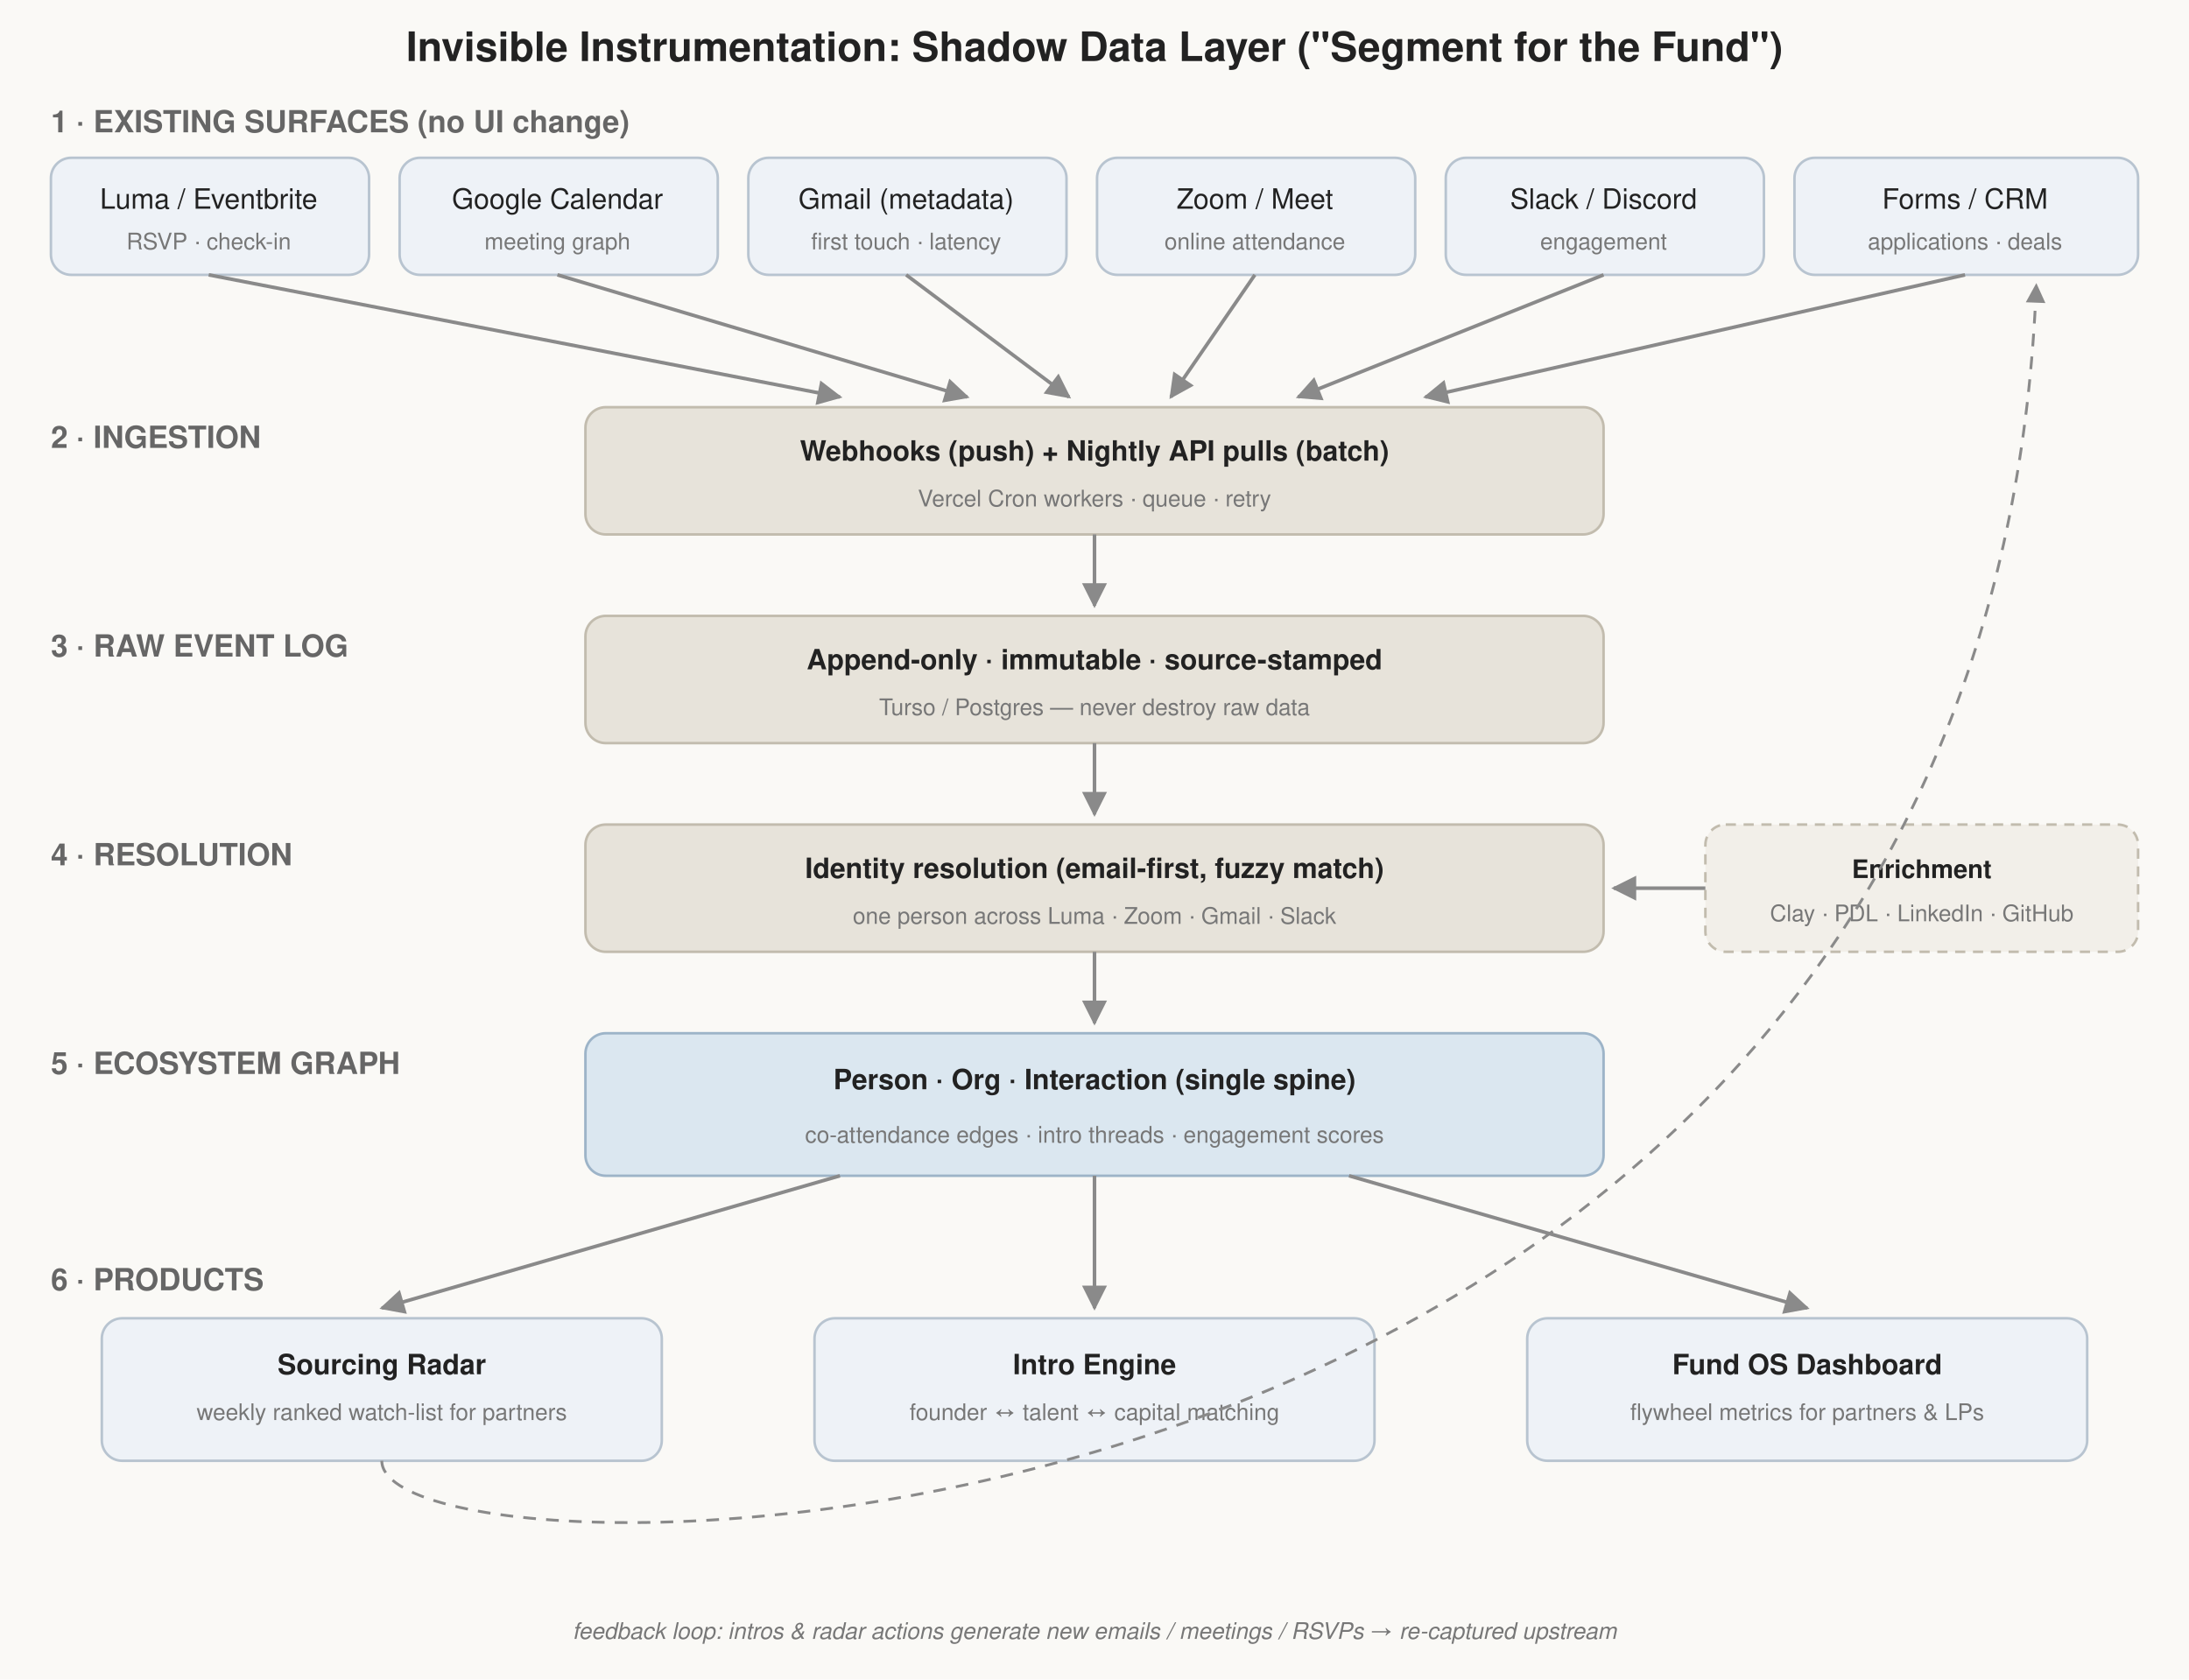
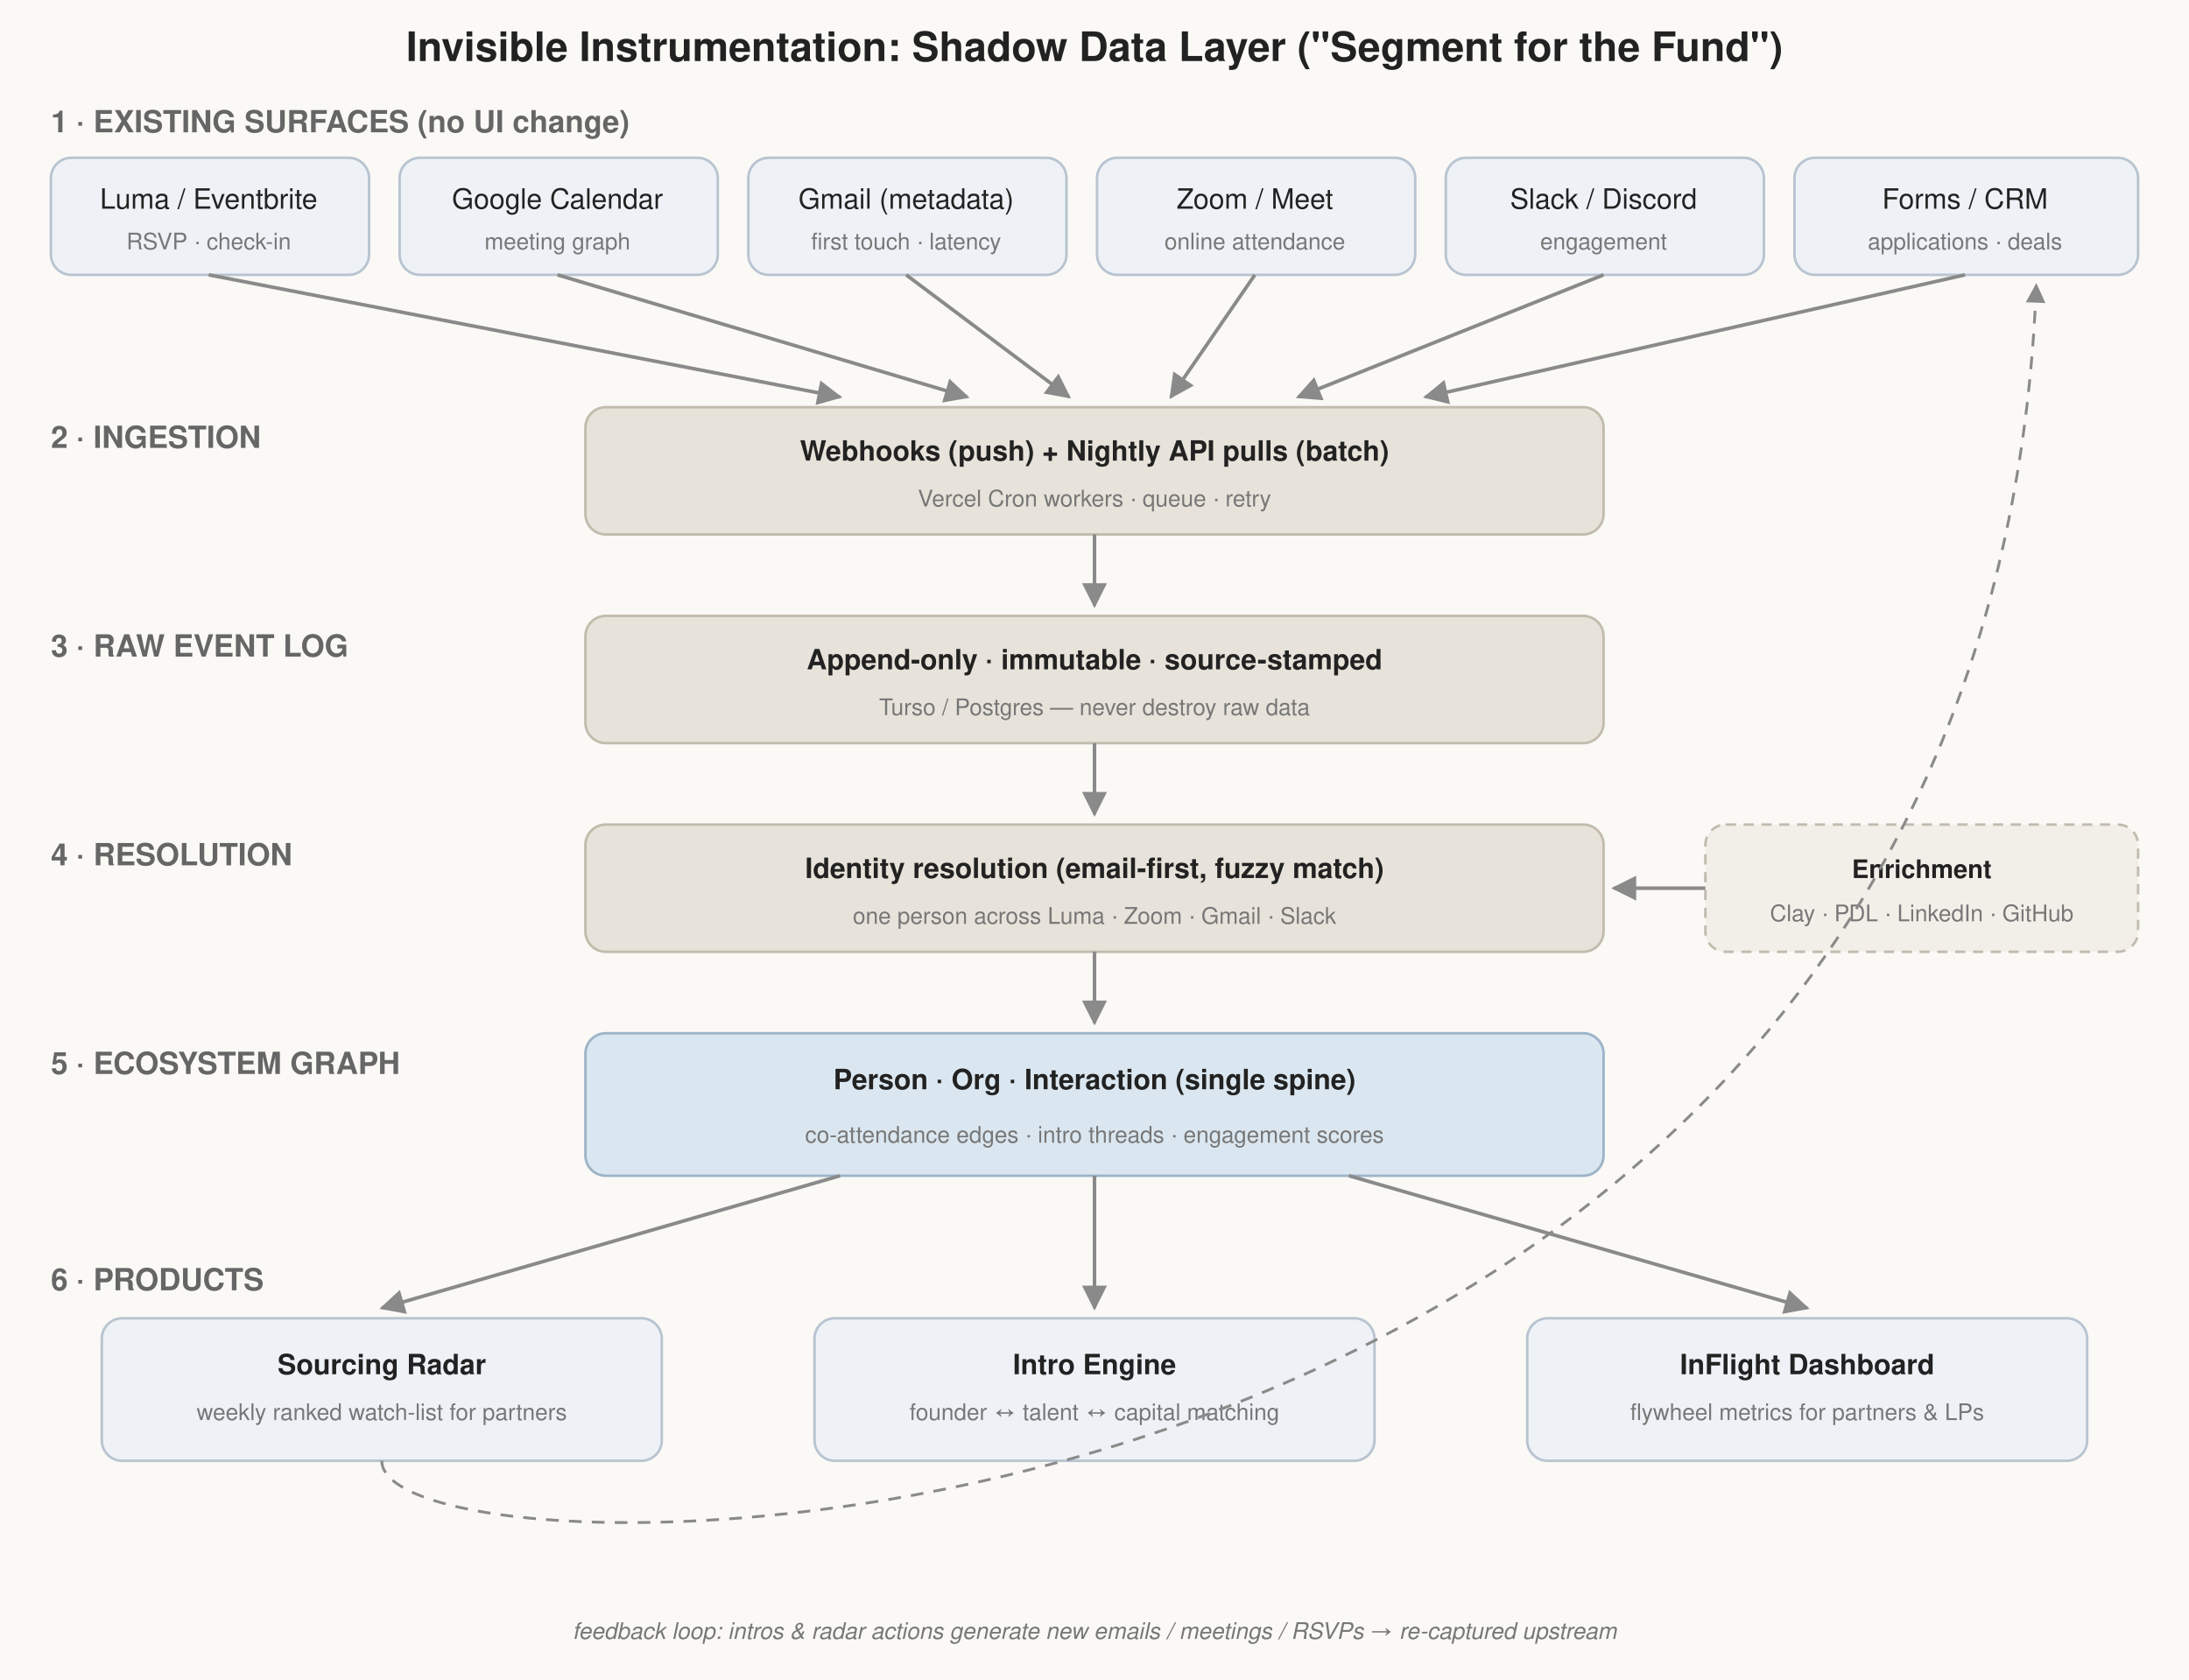
<svg xmlns="http://www.w3.org/2000/svg" viewBox="0 0 860 660" font-family="Helvetica, Arial, sans-serif">
  <rect width="860" height="660" fill="#faf9f6" />
  <defs>
    <marker id="arrow" viewBox="0 0 10 10" refX="9" refY="5" markerWidth="7" markerHeight="7" orient="auto-start-reverse">
      <path d="M 0 0 L 10 5 L 0 10 z" fill="#8a8a8a" />
    </marker>
  </defs>
  <text x="430" y="24" text-anchor="middle" font-size="16" font-weight="700" fill="#222">Invisible Instrumentation: Shadow Data Layer ("Segment for the Fund")</text>
  <text x="20" y="52" font-size="12" font-weight="700" fill="#666">1 · EXISTING SURFACES (no UI change)</text>
  <g font-size="11" fill="#222">
    <rect x="20" y="62" width="125" height="46" rx="8" fill="#eef2f7" stroke="#b8c4d0" />
    <text x="82" y="82" text-anchor="middle">Luma / Eventbrite</text>
    <text x="82" y="98" text-anchor="middle" font-size="9" fill="#777">RSVP · check-in</text>
    <rect x="157" y="62" width="125" height="46" rx="8" fill="#eef2f7" stroke="#b8c4d0" />
    <text x="219" y="82" text-anchor="middle">Google Calendar</text>
    <text x="219" y="98" text-anchor="middle" font-size="9" fill="#777">meeting graph</text>
    <rect x="294" y="62" width="125" height="46" rx="8" fill="#eef2f7" stroke="#b8c4d0" />
    <text x="356" y="82" text-anchor="middle">Gmail (metadata)</text>
    <text x="356" y="98" text-anchor="middle" font-size="9" fill="#777">first touch · latency</text>
    <rect x="431" y="62" width="125" height="46" rx="8" fill="#eef2f7" stroke="#b8c4d0" />
    <text x="493" y="82" text-anchor="middle">Zoom / Meet</text>
    <text x="493" y="98" text-anchor="middle" font-size="9" fill="#777">online attendance</text>
    <rect x="568" y="62" width="125" height="46" rx="8" fill="#eef2f7" stroke="#b8c4d0" />
    <text x="630" y="82" text-anchor="middle">Slack / Discord</text>
    <text x="630" y="98" text-anchor="middle" font-size="9" fill="#777">engagement</text>
    <rect x="705" y="62" width="135" height="46" rx="8" fill="#eef2f7" stroke="#b8c4d0" />
    <text x="772" y="82" text-anchor="middle">Forms / CRM</text>
    <text x="772" y="98" text-anchor="middle" font-size="9" fill="#777">applications · deals</text>
  </g>
  <g stroke="#8a8a8a" stroke-width="1.4" marker-end="url(#arrow)">
    <line x1="82" y1="108" x2="330" y2="156" />
    <line x1="219" y1="108" x2="380" y2="156" />
    <line x1="356" y1="108" x2="420" y2="156" />
    <line x1="493" y1="108" x2="460" y2="156" />
    <line x1="630" y1="108" x2="510" y2="156" />
    <line x1="772" y1="108" x2="560" y2="156" />
  </g>
  <text x="20" y="176" font-size="12" font-weight="700" fill="#666">2 · INGESTION</text>
  <rect x="230" y="160" width="400" height="50" rx="8" fill="#e7e3da" stroke="#c2bcae" />
  <text x="430" y="181" text-anchor="middle" font-size="11" font-weight="600" fill="#222">Webhooks (push) + Nightly API pulls (batch)</text>
  <text x="430" y="199" text-anchor="middle" font-size="9" fill="#777">Vercel Cron workers · queue · retry</text>
  <line x1="430" y1="210" x2="430" y2="238" stroke="#8a8a8a" stroke-width="1.4" marker-end="url(#arrow)" />
  <text x="20" y="258" font-size="12" font-weight="700" fill="#666">3 · RAW EVENT LOG</text>
  <rect x="230" y="242" width="400" height="50" rx="8" fill="#e7e3da" stroke="#c2bcae" />
  <text x="430" y="263" text-anchor="middle" font-size="11" font-weight="600" fill="#222">Append-only · immutable · source-stamped</text>
  <text x="430" y="281" text-anchor="middle" font-size="9" fill="#777">Turso / Postgres — never destroy raw data</text>
  <line x1="430" y1="292" x2="430" y2="320" stroke="#8a8a8a" stroke-width="1.4" marker-end="url(#arrow)" />
  <text x="20" y="340" font-size="12" font-weight="700" fill="#666">4 · RESOLUTION</text>
  <rect x="230" y="324" width="400" height="50" rx="8" fill="#e7e3da" stroke="#c2bcae" />
  <text x="430" y="345" text-anchor="middle" font-size="11" font-weight="600" fill="#222">Identity resolution (email-first, fuzzy match)</text>
  <text x="430" y="363" text-anchor="middle" font-size="9" fill="#777">one person across Luma · Zoom · Gmail · Slack</text>
  <rect x="670" y="324" width="170" height="50" rx="8" fill="#f2efe9" stroke="#c2bcae" stroke-dasharray="4 3" />
  <text x="755" y="345" text-anchor="middle" font-size="10" font-weight="600" fill="#222">Enrichment</text>
  <text x="755" y="362" text-anchor="middle" font-size="9" fill="#777">Clay · PDL · LinkedIn · GitHub</text>
  <line x1="670" y1="349" x2="634" y2="349" stroke="#8a8a8a" stroke-width="1.4" marker-end="url(#arrow)" />
  <line x1="430" y1="374" x2="430" y2="402" stroke="#8a8a8a" stroke-width="1.4" marker-end="url(#arrow)" />
  <text x="20" y="422" font-size="12" font-weight="700" fill="#666">5 · ECOSYSTEM GRAPH</text>
  <rect x="230" y="406" width="400" height="56" rx="8" fill="#dbe7f0" stroke="#9db4c8" />
  <text x="430" y="428" text-anchor="middle" font-size="11" font-weight="700" fill="#222">Person · Org · Interaction (single spine)</text>
  <text x="430" y="449" text-anchor="middle" font-size="9" fill="#777">co-attendance edges · intro threads · engagement scores</text>
  <g stroke="#8a8a8a" stroke-width="1.4" marker-end="url(#arrow)">
    <line x1="330" y1="462" x2="150" y2="514" />
    <line x1="430" y1="462" x2="430" y2="514" />
    <line x1="530" y1="462" x2="710" y2="514" />
  </g>
  <text x="20" y="507" font-size="12" font-weight="700" fill="#666">6 · PRODUCTS</text>
  <g font-size="11" fill="#222">
    <rect x="40" y="518" width="220" height="56" rx="8" fill="#eef2f7" stroke="#b8c4d0" />
    <text x="150" y="540" text-anchor="middle" font-weight="600">Sourcing Radar</text>
    <text x="150" y="558" text-anchor="middle" font-size="9" fill="#777">weekly ranked watch-list for partners</text>
    <rect x="320" y="518" width="220" height="56" rx="8" fill="#eef2f7" stroke="#b8c4d0" />
    <text x="430" y="540" text-anchor="middle" font-weight="600">Intro Engine</text>
    <text x="430" y="558" text-anchor="middle" font-size="9" fill="#777">founder ↔ talent ↔ capital matching</text>
    <rect x="600" y="518" width="220" height="56" rx="8" fill="#eef2f7" stroke="#b8c4d0" />
-     <text x="710" y="540" text-anchor="middle" font-weight="600">Fund OS Dashboard</text>
+     <text x="710" y="540" text-anchor="middle" font-weight="600">InFlight Dashboard</text>
    <text x="710" y="558" text-anchor="middle" font-size="9" fill="#777">flywheel metrics for partners &amp; LPs</text>
  </g>
  <path d="M 150 574 C 150 630, 780 630, 800 112" fill="none" stroke="#8a8a8a" stroke-width="1.1" stroke-dasharray="5 4" marker-end="url(#arrow)" />
  <text x="430" y="644" text-anchor="middle" font-size="9" fill="#777" font-style="italic">feedback loop: intros &amp; radar actions generate new emails / meetings / RSVPs → re-captured upstream</text>
</svg>
